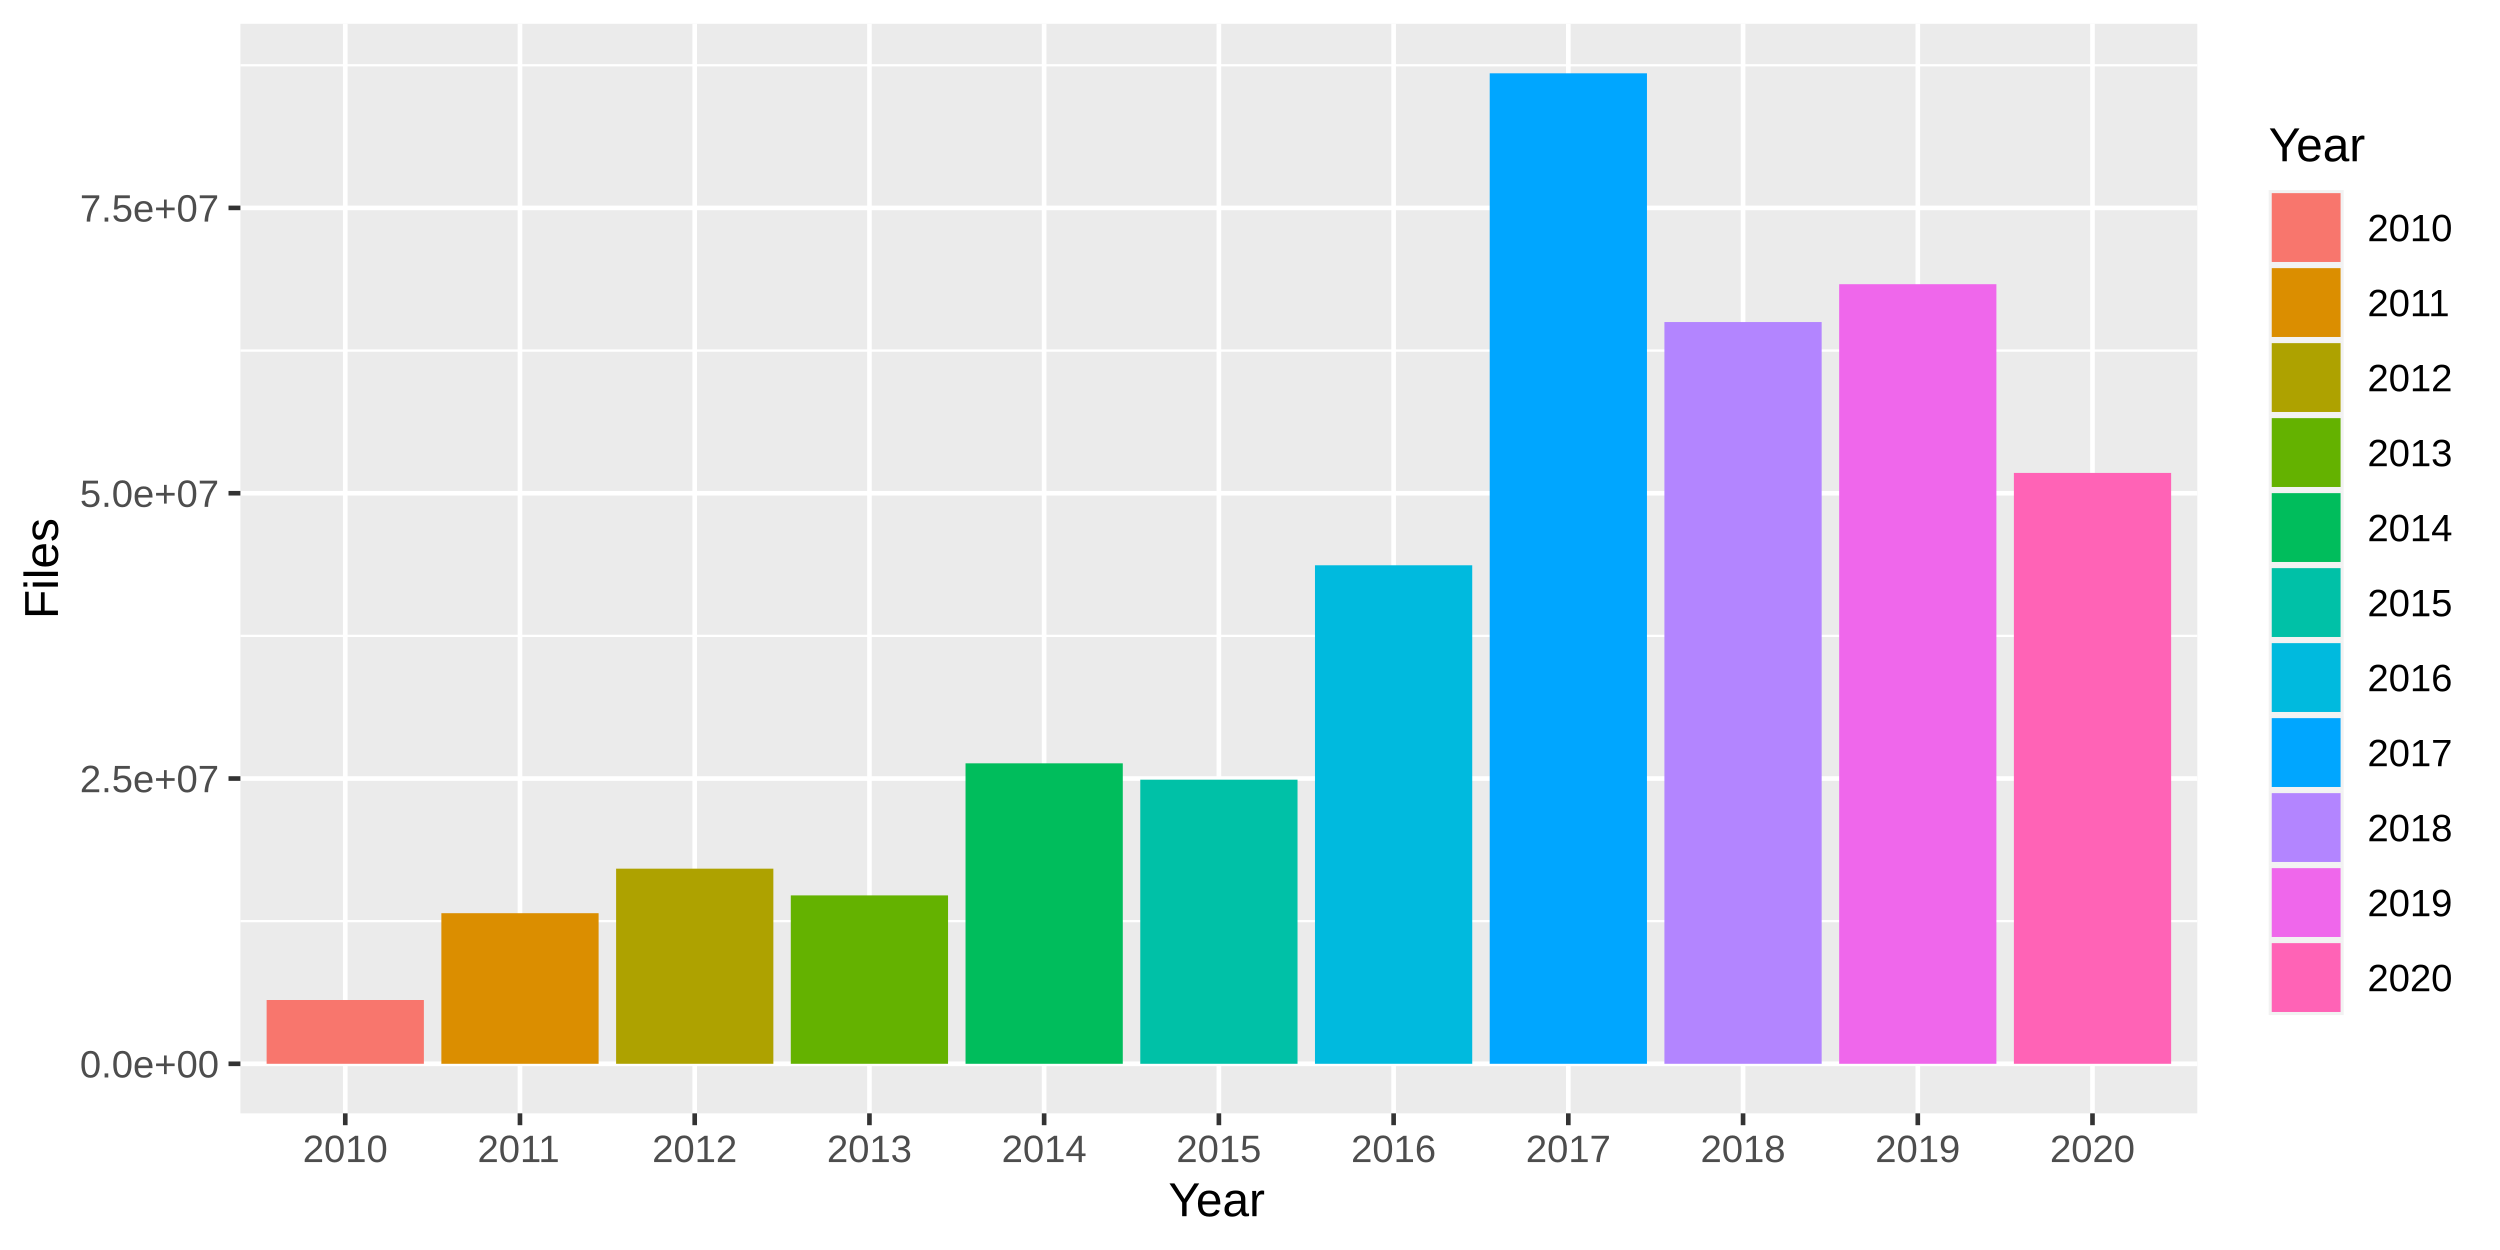
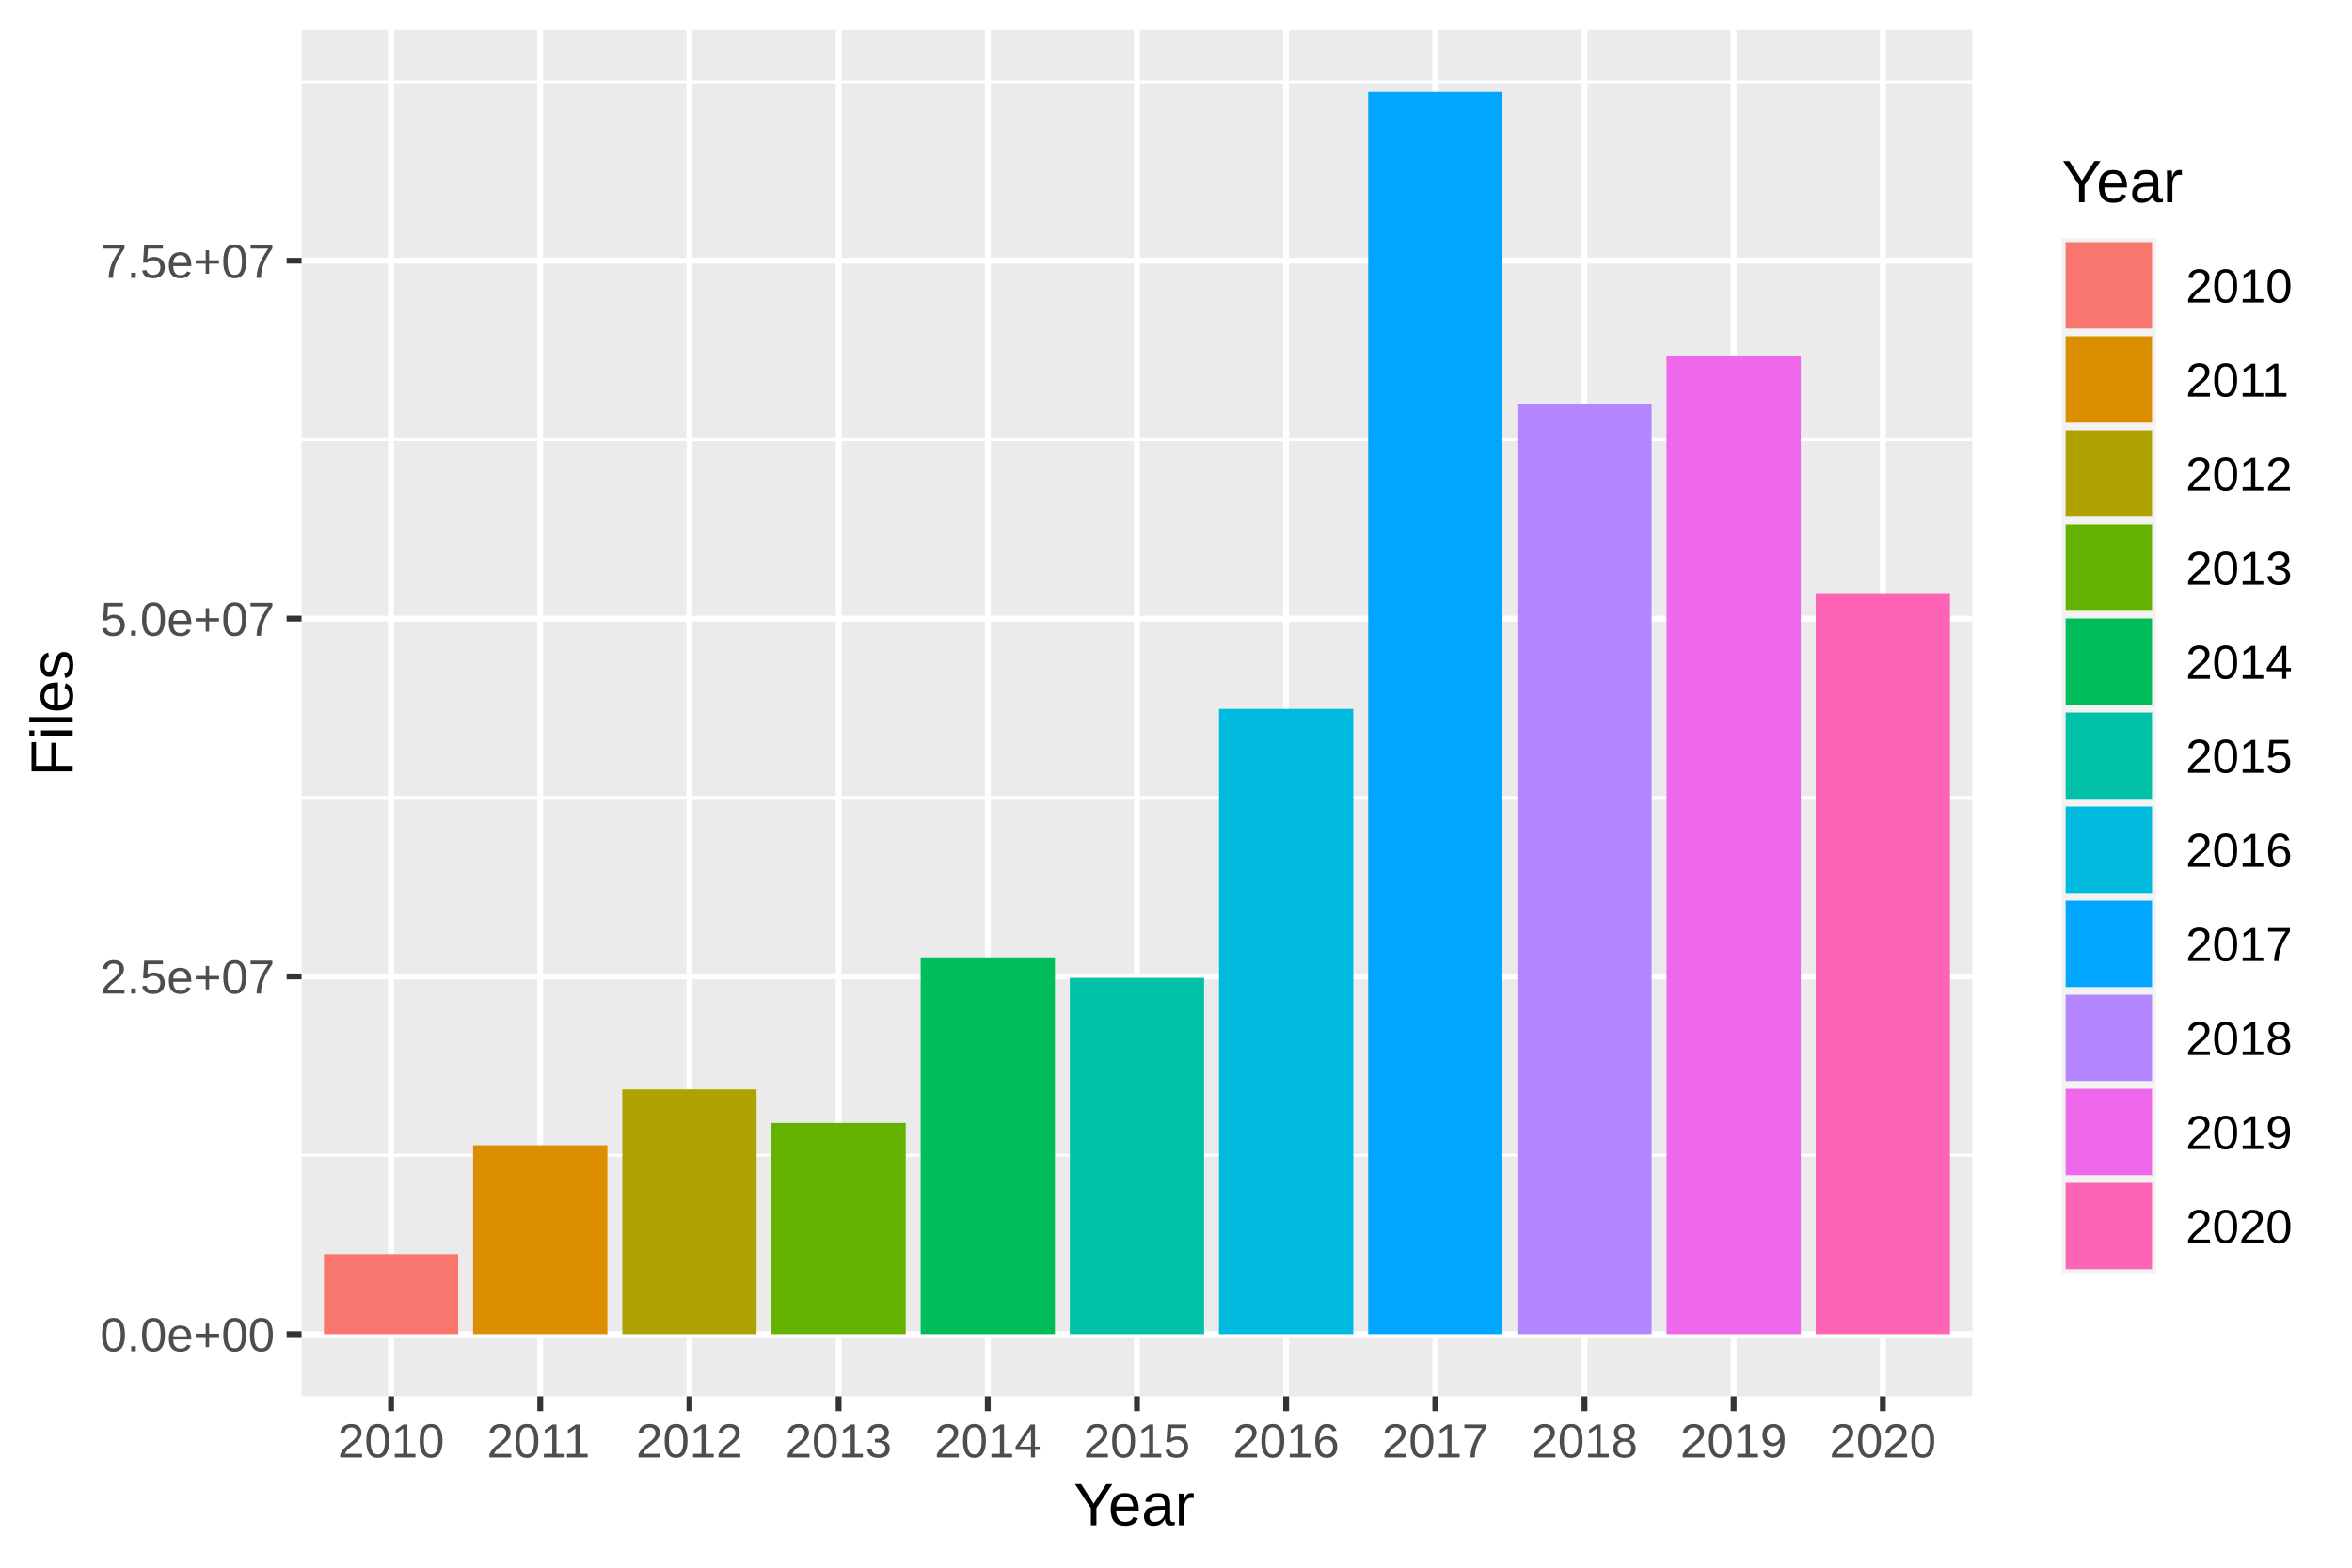
- <svg xmlns="http://www.w3.org/2000/svg" viewBox="0 0 576.00 288.00">
+ <svg xmlns="http://www.w3.org/2000/svg" viewBox="0 0 432.00 288.00">
  <defs>
    <style type="text/css">
    line, polyline, polygon, path, rect, circle {
      fill: none;
      stroke: #000000;
      stroke-linecap: round;
      stroke-linejoin: round;
      stroke-miterlimit: 10.00;
    }
  </style>
  </defs>
  <rect width="100%" height="100%" style="stroke: none; fill: #FFFFFF;" />
-   <rect x="0.00" y="0.00" width="576.00" height="288.00" style="stroke-width: 1.07; stroke: #FFFFFF; fill: #FFFFFF;" />
+   <rect x="0.00" y="0.00" width="432.00" height="288.00" style="stroke-width: 1.07; stroke: #FFFFFF; fill: #FFFFFF;" />
  <defs>
-     <clipPath id="cpNTUuMzl8NTA2LjI3fDI1Ni41MXw1LjQ4">
-       <rect x="55.39" y="5.48" width="450.87" height="251.03" />
+     <clipPath id="cpNTUuMzl8MzYyLjI3fDI1Ni41MXw1LjQ4">
+       <rect x="55.39" y="5.48" width="306.87" height="251.03" />
    </clipPath>
  </defs>
-   <rect x="55.39" y="5.48" width="450.87" height="251.03" style="stroke-width: 1.07; stroke: none; fill: #EBEBEB;" clip-path="url(#cpNTUuMzl8NTA2LjI3fDI1Ni41MXw1LjQ4)" />
-   <polyline points="55.39,212.23 506.27,212.23 " style="stroke-width: 0.53; stroke: #FFFFFF; stroke-linecap: butt;" clip-path="url(#cpNTUuMzl8NTA2LjI3fDI1Ni41MXw1LjQ4)" />
-   <polyline points="55.39,146.50 506.27,146.50 " style="stroke-width: 0.53; stroke: #FFFFFF; stroke-linecap: butt;" clip-path="url(#cpNTUuMzl8NTA2LjI3fDI1Ni41MXw1LjQ4)" />
-   <polyline points="55.39,80.77 506.27,80.77 " style="stroke-width: 0.53; stroke: #FFFFFF; stroke-linecap: butt;" clip-path="url(#cpNTUuMzl8NTA2LjI3fDI1Ni41MXw1LjQ4)" />
-   <polyline points="55.39,15.04 506.27,15.04 " style="stroke-width: 0.53; stroke: #FFFFFF; stroke-linecap: butt;" clip-path="url(#cpNTUuMzl8NTA2LjI3fDI1Ni41MXw1LjQ4)" />
-   <polyline points="55.39,245.10 506.27,245.10 " style="stroke-width: 1.07; stroke: #FFFFFF; stroke-linecap: butt;" clip-path="url(#cpNTUuMzl8NTA2LjI3fDI1Ni41MXw1LjQ4)" />
-   <polyline points="55.39,179.37 506.27,179.37 " style="stroke-width: 1.07; stroke: #FFFFFF; stroke-linecap: butt;" clip-path="url(#cpNTUuMzl8NTA2LjI3fDI1Ni41MXw1LjQ4)" />
-   <polyline points="55.39,113.64 506.27,113.64 " style="stroke-width: 1.07; stroke: #FFFFFF; stroke-linecap: butt;" clip-path="url(#cpNTUuMzl8NTA2LjI3fDI1Ni41MXw1LjQ4)" />
-   <polyline points="55.39,47.90 506.27,47.90 " style="stroke-width: 1.07; stroke: #FFFFFF; stroke-linecap: butt;" clip-path="url(#cpNTUuMzl8NTA2LjI3fDI1Ni41MXw1LjQ4)" />
-   <polyline points="79.55,256.51 79.55,5.48 " style="stroke-width: 1.07; stroke: #FFFFFF; stroke-linecap: butt;" clip-path="url(#cpNTUuMzl8NTA2LjI3fDI1Ni41MXw1LjQ4)" />
-   <polyline points="119.80,256.51 119.80,5.48 " style="stroke-width: 1.07; stroke: #FFFFFF; stroke-linecap: butt;" clip-path="url(#cpNTUuMzl8NTA2LjI3fDI1Ni41MXw1LjQ4)" />
-   <polyline points="160.06,256.51 160.06,5.48 " style="stroke-width: 1.07; stroke: #FFFFFF; stroke-linecap: butt;" clip-path="url(#cpNTUuMzl8NTA2LjI3fDI1Ni41MXw1LjQ4)" />
-   <polyline points="200.32,256.51 200.32,5.48 " style="stroke-width: 1.07; stroke: #FFFFFF; stroke-linecap: butt;" clip-path="url(#cpNTUuMzl8NTA2LjI3fDI1Ni41MXw1LjQ4)" />
-   <polyline points="240.57,256.51 240.57,5.48 " style="stroke-width: 1.07; stroke: #FFFFFF; stroke-linecap: butt;" clip-path="url(#cpNTUuMzl8NTA2LjI3fDI1Ni41MXw1LjQ4)" />
-   <polyline points="280.83,256.51 280.83,5.48 " style="stroke-width: 1.07; stroke: #FFFFFF; stroke-linecap: butt;" clip-path="url(#cpNTUuMzl8NTA2LjI3fDI1Ni41MXw1LjQ4)" />
-   <polyline points="321.09,256.51 321.09,5.48 " style="stroke-width: 1.07; stroke: #FFFFFF; stroke-linecap: butt;" clip-path="url(#cpNTUuMzl8NTA2LjI3fDI1Ni41MXw1LjQ4)" />
-   <polyline points="361.34,256.51 361.34,5.48 " style="stroke-width: 1.07; stroke: #FFFFFF; stroke-linecap: butt;" clip-path="url(#cpNTUuMzl8NTA2LjI3fDI1Ni41MXw1LjQ4)" />
-   <polyline points="401.60,256.51 401.60,5.48 " style="stroke-width: 1.07; stroke: #FFFFFF; stroke-linecap: butt;" clip-path="url(#cpNTUuMzl8NTA2LjI3fDI1Ni41MXw1LjQ4)" />
-   <polyline points="441.86,256.51 441.86,5.48 " style="stroke-width: 1.07; stroke: #FFFFFF; stroke-linecap: butt;" clip-path="url(#cpNTUuMzl8NTA2LjI3fDI1Ni41MXw1LjQ4)" />
-   <polyline points="482.11,256.51 482.11,5.48 " style="stroke-width: 1.07; stroke: #FFFFFF; stroke-linecap: butt;" clip-path="url(#cpNTUuMzl8NTA2LjI3fDI1Ni41MXw1LjQ4)" />
-   <rect x="61.43" y="230.40" width="36.23" height="14.70" style="stroke-width: 1.07; stroke: none; stroke-linecap: square; stroke-linejoin: miter; fill: #F8766D;" clip-path="url(#cpNTUuMzl8NTA2LjI3fDI1Ni41MXw1LjQ4)" />
-   <rect x="101.69" y="210.40" width="36.23" height="34.70" style="stroke-width: 1.07; stroke: none; stroke-linecap: square; stroke-linejoin: miter; fill: #DB8E00;" clip-path="url(#cpNTUuMzl8NTA2LjI3fDI1Ni41MXw1LjQ4)" />
-   <rect x="141.95" y="200.14" width="36.23" height="44.96" style="stroke-width: 1.07; stroke: none; stroke-linecap: square; stroke-linejoin: miter; fill: #AEA200;" clip-path="url(#cpNTUuMzl8NTA2LjI3fDI1Ni41MXw1LjQ4)" />
-   <rect x="182.20" y="206.30" width="36.23" height="38.80" style="stroke-width: 1.07; stroke: none; stroke-linecap: square; stroke-linejoin: miter; fill: #64B200;" clip-path="url(#cpNTUuMzl8NTA2LjI3fDI1Ni41MXw1LjQ4)" />
-   <rect x="222.46" y="175.87" width="36.23" height="69.23" style="stroke-width: 1.07; stroke: none; stroke-linecap: square; stroke-linejoin: miter; fill: #00BD5C;" clip-path="url(#cpNTUuMzl8NTA2LjI3fDI1Ni41MXw1LjQ4)" />
-   <rect x="262.72" y="179.64" width="36.23" height="65.46" style="stroke-width: 1.07; stroke: none; stroke-linecap: square; stroke-linejoin: miter; fill: #00C1A7;" clip-path="url(#cpNTUuMzl8NTA2LjI3fDI1Ni41MXw1LjQ4)" />
-   <rect x="302.97" y="130.24" width="36.23" height="114.86" style="stroke-width: 1.07; stroke: none; stroke-linecap: square; stroke-linejoin: miter; fill: #00BADE;" clip-path="url(#cpNTUuMzl8NTA2LjI3fDI1Ni41MXw1LjQ4)" />
-   <rect x="343.23" y="16.89" width="36.23" height="228.21" style="stroke-width: 1.07; stroke: none; stroke-linecap: square; stroke-linejoin: miter; fill: #00A6FF;" clip-path="url(#cpNTUuMzl8NTA2LjI3fDI1Ni41MXw1LjQ4)" />
-   <rect x="383.48" y="74.20" width="36.23" height="170.90" style="stroke-width: 1.07; stroke: none; stroke-linecap: square; stroke-linejoin: miter; fill: #B385FF;" clip-path="url(#cpNTUuMzl8NTA2LjI3fDI1Ni41MXw1LjQ4)" />
-   <rect x="423.74" y="65.48" width="36.23" height="179.62" style="stroke-width: 1.07; stroke: none; stroke-linecap: square; stroke-linejoin: miter; fill: #EF67EB;" clip-path="url(#cpNTUuMzl8NTA2LjI3fDI1Ni41MXw1LjQ4)" />
-   <rect x="464.00" y="108.96" width="36.23" height="136.14" style="stroke-width: 1.07; stroke: none; stroke-linecap: square; stroke-linejoin: miter; fill: #FF63B6;" clip-path="url(#cpNTUuMzl8NTA2LjI3fDI1Ni41MXw1LjQ4)" />
+   <rect x="55.39" y="5.48" width="306.87" height="251.03" style="stroke-width: 1.07; stroke: none; fill: #EBEBEB;" clip-path="url(#cpNTUuMzl8MzYyLjI3fDI1Ni41MXw1LjQ4)" />
+   <polyline points="55.39,212.23 362.27,212.23 " style="stroke-width: 0.53; stroke: #FFFFFF; stroke-linecap: butt;" clip-path="url(#cpNTUuMzl8MzYyLjI3fDI1Ni41MXw1LjQ4)" />
+   <polyline points="55.39,146.50 362.27,146.50 " style="stroke-width: 0.53; stroke: #FFFFFF; stroke-linecap: butt;" clip-path="url(#cpNTUuMzl8MzYyLjI3fDI1Ni41MXw1LjQ4)" />
+   <polyline points="55.39,80.77 362.27,80.77 " style="stroke-width: 0.53; stroke: #FFFFFF; stroke-linecap: butt;" clip-path="url(#cpNTUuMzl8MzYyLjI3fDI1Ni41MXw1LjQ4)" />
+   <polyline points="55.39,15.04 362.27,15.04 " style="stroke-width: 0.53; stroke: #FFFFFF; stroke-linecap: butt;" clip-path="url(#cpNTUuMzl8MzYyLjI3fDI1Ni41MXw1LjQ4)" />
+   <polyline points="55.39,245.10 362.27,245.10 " style="stroke-width: 1.07; stroke: #FFFFFF; stroke-linecap: butt;" clip-path="url(#cpNTUuMzl8MzYyLjI3fDI1Ni41MXw1LjQ4)" />
+   <polyline points="55.39,179.37 362.27,179.37 " style="stroke-width: 1.07; stroke: #FFFFFF; stroke-linecap: butt;" clip-path="url(#cpNTUuMzl8MzYyLjI3fDI1Ni41MXw1LjQ4)" />
+   <polyline points="55.39,113.64 362.27,113.64 " style="stroke-width: 1.07; stroke: #FFFFFF; stroke-linecap: butt;" clip-path="url(#cpNTUuMzl8MzYyLjI3fDI1Ni41MXw1LjQ4)" />
+   <polyline points="55.39,47.90 362.27,47.90 " style="stroke-width: 1.07; stroke: #FFFFFF; stroke-linecap: butt;" clip-path="url(#cpNTUuMzl8MzYyLjI3fDI1Ni41MXw1LjQ4)" />
+   <polyline points="71.83,256.51 71.83,5.48 " style="stroke-width: 1.07; stroke: #FFFFFF; stroke-linecap: butt;" clip-path="url(#cpNTUuMzl8MzYyLjI3fDI1Ni41MXw1LjQ4)" />
+   <polyline points="99.23,256.51 99.23,5.48 " style="stroke-width: 1.07; stroke: #FFFFFF; stroke-linecap: butt;" clip-path="url(#cpNTUuMzl8MzYyLjI3fDI1Ni41MXw1LjQ4)" />
+   <polyline points="126.63,256.51 126.63,5.48 " style="stroke-width: 1.07; stroke: #FFFFFF; stroke-linecap: butt;" clip-path="url(#cpNTUuMzl8MzYyLjI3fDI1Ni41MXw1LjQ4)" />
+   <polyline points="154.03,256.51 154.03,5.48 " style="stroke-width: 1.07; stroke: #FFFFFF; stroke-linecap: butt;" clip-path="url(#cpNTUuMzl8MzYyLjI3fDI1Ni41MXw1LjQ4)" />
+   <polyline points="181.43,256.51 181.43,5.48 " style="stroke-width: 1.07; stroke: #FFFFFF; stroke-linecap: butt;" clip-path="url(#cpNTUuMzl8MzYyLjI3fDI1Ni41MXw1LjQ4)" />
+   <polyline points="208.83,256.51 208.83,5.48 " style="stroke-width: 1.07; stroke: #FFFFFF; stroke-linecap: butt;" clip-path="url(#cpNTUuMzl8MzYyLjI3fDI1Ni41MXw1LjQ4)" />
+   <polyline points="236.23,256.51 236.23,5.48 " style="stroke-width: 1.07; stroke: #FFFFFF; stroke-linecap: butt;" clip-path="url(#cpNTUuMzl8MzYyLjI3fDI1Ni41MXw1LjQ4)" />
+   <polyline points="263.63,256.51 263.63,5.48 " style="stroke-width: 1.07; stroke: #FFFFFF; stroke-linecap: butt;" clip-path="url(#cpNTUuMzl8MzYyLjI3fDI1Ni41MXw1LjQ4)" />
+   <polyline points="291.03,256.51 291.03,5.48 " style="stroke-width: 1.07; stroke: #FFFFFF; stroke-linecap: butt;" clip-path="url(#cpNTUuMzl8MzYyLjI3fDI1Ni41MXw1LjQ4)" />
+   <polyline points="318.43,256.51 318.43,5.48 " style="stroke-width: 1.07; stroke: #FFFFFF; stroke-linecap: butt;" clip-path="url(#cpNTUuMzl8MzYyLjI3fDI1Ni41MXw1LjQ4)" />
+   <polyline points="345.83,256.51 345.83,5.48 " style="stroke-width: 1.07; stroke: #FFFFFF; stroke-linecap: butt;" clip-path="url(#cpNTUuMzl8MzYyLjI3fDI1Ni41MXw1LjQ4)" />
+   <rect x="59.50" y="230.40" width="24.66" height="14.70" style="stroke-width: 1.07; stroke: none; stroke-linecap: square; stroke-linejoin: miter; fill: #F8766D;" clip-path="url(#cpNTUuMzl8MzYyLjI3fDI1Ni41MXw1LjQ4)" />
+   <rect x="86.90" y="210.40" width="24.66" height="34.70" style="stroke-width: 1.07; stroke: none; stroke-linecap: square; stroke-linejoin: miter; fill: #DB8E00;" clip-path="url(#cpNTUuMzl8MzYyLjI3fDI1Ni41MXw1LjQ4)" />
+   <rect x="114.30" y="200.14" width="24.66" height="44.96" style="stroke-width: 1.07; stroke: none; stroke-linecap: square; stroke-linejoin: miter; fill: #AEA200;" clip-path="url(#cpNTUuMzl8MzYyLjI3fDI1Ni41MXw1LjQ4)" />
+   <rect x="141.70" y="206.30" width="24.66" height="38.80" style="stroke-width: 1.07; stroke: none; stroke-linecap: square; stroke-linejoin: miter; fill: #64B200;" clip-path="url(#cpNTUuMzl8MzYyLjI3fDI1Ni41MXw1LjQ4)" />
+   <rect x="169.10" y="175.87" width="24.66" height="69.23" style="stroke-width: 1.07; stroke: none; stroke-linecap: square; stroke-linejoin: miter; fill: #00BD5C;" clip-path="url(#cpNTUuMzl8MzYyLjI3fDI1Ni41MXw1LjQ4)" />
+   <rect x="196.50" y="179.64" width="24.66" height="65.46" style="stroke-width: 1.07; stroke: none; stroke-linecap: square; stroke-linejoin: miter; fill: #00C1A7;" clip-path="url(#cpNTUuMzl8MzYyLjI3fDI1Ni41MXw1LjQ4)" />
+   <rect x="223.90" y="130.24" width="24.66" height="114.86" style="stroke-width: 1.07; stroke: none; stroke-linecap: square; stroke-linejoin: miter; fill: #00BADE;" clip-path="url(#cpNTUuMzl8MzYyLjI3fDI1Ni41MXw1LjQ4)" />
+   <rect x="251.30" y="16.89" width="24.66" height="228.21" style="stroke-width: 1.07; stroke: none; stroke-linecap: square; stroke-linejoin: miter; fill: #00A6FF;" clip-path="url(#cpNTUuMzl8MzYyLjI3fDI1Ni41MXw1LjQ4)" />
+   <rect x="278.70" y="74.20" width="24.66" height="170.90" style="stroke-width: 1.07; stroke: none; stroke-linecap: square; stroke-linejoin: miter; fill: #B385FF;" clip-path="url(#cpNTUuMzl8MzYyLjI3fDI1Ni41MXw1LjQ4)" />
+   <rect x="306.10" y="65.48" width="24.66" height="179.62" style="stroke-width: 1.07; stroke: none; stroke-linecap: square; stroke-linejoin: miter; fill: #EF67EB;" clip-path="url(#cpNTUuMzl8MzYyLjI3fDI1Ni41MXw1LjQ4)" />
+   <rect x="333.50" y="108.96" width="24.66" height="136.14" style="stroke-width: 1.07; stroke: none; stroke-linecap: square; stroke-linejoin: miter; fill: #FF63B6;" clip-path="url(#cpNTUuMzl8MzYyLjI3fDI1Ni41MXw1LjQ4)" />
  <defs>
-     <clipPath id="cpMC4wMHw1NzYuMDB8Mjg4LjAwfDAuMDA=">
-       <rect x="0.00" y="0.00" width="576.00" height="288.00" />
+     <clipPath id="cpMC4wMHw0MzIuMDB8Mjg4LjAwfDAuMDA=">
+       <rect x="0.00" y="0.00" width="432.00" height="288.00" />
    </clipPath>
  </defs>
-   <g clip-path="url(#cpMC4wMHw1NzYuMDB8Mjg4LjAwfDAuMDA=)">
+   <g clip-path="url(#cpMC4wMHw0MzIuMDB8Mjg4LjAwfDAuMDA=)">
    <text x="18.41" y="248.25" style="font-size: 8.80px; fill: #4D4D4D; font-family: Arial;" textLength="32.05px" lengthAdjust="spacingAndGlyphs">0.0e+00</text>
  </g>
-   <g clip-path="url(#cpMC4wMHw1NzYuMDB8Mjg4LjAwfDAuMDA=)">
+   <g clip-path="url(#cpMC4wMHw0MzIuMDB8Mjg4LjAwfDAuMDA=)">
    <text x="18.41" y="182.52" style="font-size: 8.80px; fill: #4D4D4D; font-family: Arial;" textLength="32.05px" lengthAdjust="spacingAndGlyphs">2.5e+07</text>
  </g>
-   <g clip-path="url(#cpMC4wMHw1NzYuMDB8Mjg4LjAwfDAuMDA=)">
+   <g clip-path="url(#cpMC4wMHw0MzIuMDB8Mjg4LjAwfDAuMDA=)">
    <text x="18.41" y="116.79" style="font-size: 8.80px; fill: #4D4D4D; font-family: Arial;" textLength="32.05px" lengthAdjust="spacingAndGlyphs">5.0e+07</text>
  </g>
-   <g clip-path="url(#cpMC4wMHw1NzYuMDB8Mjg4LjAwfDAuMDA=)">
+   <g clip-path="url(#cpMC4wMHw0MzIuMDB8Mjg4LjAwfDAuMDA=)">
    <text x="18.41" y="51.05" style="font-size: 8.80px; fill: #4D4D4D; font-family: Arial;" textLength="32.05px" lengthAdjust="spacingAndGlyphs">7.5e+07</text>
  </g>
-   <polyline points="52.65,245.10 55.39,245.10 " style="stroke-width: 1.07; stroke: #333333; stroke-linecap: butt;" clip-path="url(#cpMC4wMHw1NzYuMDB8Mjg4LjAwfDAuMDA=)" />
-   <polyline points="52.65,179.37 55.39,179.37 " style="stroke-width: 1.07; stroke: #333333; stroke-linecap: butt;" clip-path="url(#cpMC4wMHw1NzYuMDB8Mjg4LjAwfDAuMDA=)" />
-   <polyline points="52.65,113.64 55.39,113.64 " style="stroke-width: 1.07; stroke: #333333; stroke-linecap: butt;" clip-path="url(#cpMC4wMHw1NzYuMDB8Mjg4LjAwfDAuMDA=)" />
-   <polyline points="52.65,47.90 55.39,47.90 " style="stroke-width: 1.07; stroke: #333333; stroke-linecap: butt;" clip-path="url(#cpMC4wMHw1NzYuMDB8Mjg4LjAwfDAuMDA=)" />
-   <polyline points="79.55,259.25 79.55,256.51 " style="stroke-width: 1.07; stroke: #333333; stroke-linecap: butt;" clip-path="url(#cpMC4wMHw1NzYuMDB8Mjg4LjAwfDAuMDA=)" />
-   <polyline points="119.80,259.25 119.80,256.51 " style="stroke-width: 1.07; stroke: #333333; stroke-linecap: butt;" clip-path="url(#cpMC4wMHw1NzYuMDB8Mjg4LjAwfDAuMDA=)" />
-   <polyline points="160.06,259.25 160.06,256.51 " style="stroke-width: 1.07; stroke: #333333; stroke-linecap: butt;" clip-path="url(#cpMC4wMHw1NzYuMDB8Mjg4LjAwfDAuMDA=)" />
-   <polyline points="200.32,259.25 200.32,256.51 " style="stroke-width: 1.07; stroke: #333333; stroke-linecap: butt;" clip-path="url(#cpMC4wMHw1NzYuMDB8Mjg4LjAwfDAuMDA=)" />
-   <polyline points="240.57,259.25 240.57,256.51 " style="stroke-width: 1.07; stroke: #333333; stroke-linecap: butt;" clip-path="url(#cpMC4wMHw1NzYuMDB8Mjg4LjAwfDAuMDA=)" />
-   <polyline points="280.83,259.25 280.83,256.51 " style="stroke-width: 1.07; stroke: #333333; stroke-linecap: butt;" clip-path="url(#cpMC4wMHw1NzYuMDB8Mjg4LjAwfDAuMDA=)" />
-   <polyline points="321.09,259.25 321.09,256.51 " style="stroke-width: 1.07; stroke: #333333; stroke-linecap: butt;" clip-path="url(#cpMC4wMHw1NzYuMDB8Mjg4LjAwfDAuMDA=)" />
-   <polyline points="361.34,259.25 361.34,256.51 " style="stroke-width: 1.07; stroke: #333333; stroke-linecap: butt;" clip-path="url(#cpMC4wMHw1NzYuMDB8Mjg4LjAwfDAuMDA=)" />
-   <polyline points="401.60,259.25 401.60,256.51 " style="stroke-width: 1.07; stroke: #333333; stroke-linecap: butt;" clip-path="url(#cpMC4wMHw1NzYuMDB8Mjg4LjAwfDAuMDA=)" />
-   <polyline points="441.86,259.25 441.86,256.51 " style="stroke-width: 1.07; stroke: #333333; stroke-linecap: butt;" clip-path="url(#cpMC4wMHw1NzYuMDB8Mjg4LjAwfDAuMDA=)" />
-   <polyline points="482.11,259.25 482.11,256.51 " style="stroke-width: 1.07; stroke: #333333; stroke-linecap: butt;" clip-path="url(#cpMC4wMHw1NzYuMDB8Mjg4LjAwfDAuMDA=)" />
-   <g clip-path="url(#cpMC4wMHw1NzYuMDB8Mjg4LjAwfDAuMDA=)">
-     <text x="69.76" y="267.74" style="font-size: 8.80px; fill: #4D4D4D; font-family: Arial;" textLength="19.58px" lengthAdjust="spacingAndGlyphs">2010</text>
+   <polyline points="52.65,245.10 55.39,245.10 " style="stroke-width: 1.07; stroke: #333333; stroke-linecap: butt;" clip-path="url(#cpMC4wMHw0MzIuMDB8Mjg4LjAwfDAuMDA=)" />
+   <polyline points="52.65,179.37 55.39,179.37 " style="stroke-width: 1.07; stroke: #333333; stroke-linecap: butt;" clip-path="url(#cpMC4wMHw0MzIuMDB8Mjg4LjAwfDAuMDA=)" />
+   <polyline points="52.65,113.64 55.39,113.64 " style="stroke-width: 1.07; stroke: #333333; stroke-linecap: butt;" clip-path="url(#cpMC4wMHw0MzIuMDB8Mjg4LjAwfDAuMDA=)" />
+   <polyline points="52.65,47.90 55.39,47.90 " style="stroke-width: 1.07; stroke: #333333; stroke-linecap: butt;" clip-path="url(#cpMC4wMHw0MzIuMDB8Mjg4LjAwfDAuMDA=)" />
+   <polyline points="71.83,259.25 71.83,256.51 " style="stroke-width: 1.07; stroke: #333333; stroke-linecap: butt;" clip-path="url(#cpMC4wMHw0MzIuMDB8Mjg4LjAwfDAuMDA=)" />
+   <polyline points="99.23,259.25 99.23,256.51 " style="stroke-width: 1.07; stroke: #333333; stroke-linecap: butt;" clip-path="url(#cpMC4wMHw0MzIuMDB8Mjg4LjAwfDAuMDA=)" />
+   <polyline points="126.63,259.25 126.63,256.51 " style="stroke-width: 1.07; stroke: #333333; stroke-linecap: butt;" clip-path="url(#cpMC4wMHw0MzIuMDB8Mjg4LjAwfDAuMDA=)" />
+   <polyline points="154.03,259.25 154.03,256.51 " style="stroke-width: 1.07; stroke: #333333; stroke-linecap: butt;" clip-path="url(#cpMC4wMHw0MzIuMDB8Mjg4LjAwfDAuMDA=)" />
+   <polyline points="181.43,259.25 181.43,256.51 " style="stroke-width: 1.07; stroke: #333333; stroke-linecap: butt;" clip-path="url(#cpMC4wMHw0MzIuMDB8Mjg4LjAwfDAuMDA=)" />
+   <polyline points="208.83,259.25 208.83,256.51 " style="stroke-width: 1.07; stroke: #333333; stroke-linecap: butt;" clip-path="url(#cpMC4wMHw0MzIuMDB8Mjg4LjAwfDAuMDA=)" />
+   <polyline points="236.23,259.25 236.23,256.51 " style="stroke-width: 1.07; stroke: #333333; stroke-linecap: butt;" clip-path="url(#cpMC4wMHw0MzIuMDB8Mjg4LjAwfDAuMDA=)" />
+   <polyline points="263.63,259.25 263.63,256.51 " style="stroke-width: 1.07; stroke: #333333; stroke-linecap: butt;" clip-path="url(#cpMC4wMHw0MzIuMDB8Mjg4LjAwfDAuMDA=)" />
+   <polyline points="291.03,259.25 291.03,256.51 " style="stroke-width: 1.07; stroke: #333333; stroke-linecap: butt;" clip-path="url(#cpMC4wMHw0MzIuMDB8Mjg4LjAwfDAuMDA=)" />
+   <polyline points="318.43,259.25 318.43,256.51 " style="stroke-width: 1.07; stroke: #333333; stroke-linecap: butt;" clip-path="url(#cpMC4wMHw0MzIuMDB8Mjg4LjAwfDAuMDA=)" />
+   <polyline points="345.83,259.25 345.83,256.51 " style="stroke-width: 1.07; stroke: #333333; stroke-linecap: butt;" clip-path="url(#cpMC4wMHw0MzIuMDB8Mjg4LjAwfDAuMDA=)" />
+   <g clip-path="url(#cpMC4wMHw0MzIuMDB8Mjg4LjAwfDAuMDA=)">
+     <text x="62.05" y="267.74" style="font-size: 8.80px; fill: #4D4D4D; font-family: Arial;" textLength="19.58px" lengthAdjust="spacingAndGlyphs">2010</text>
  </g>
-   <g clip-path="url(#cpMC4wMHw1NzYuMDB8Mjg4LjAwfDAuMDA=)">
-     <text x="110.02" y="267.74" style="font-size: 8.80px; fill: #4D4D4D; font-family: Arial;" textLength="19.58px" lengthAdjust="spacingAndGlyphs">2011</text>
+   <g clip-path="url(#cpMC4wMHw0MzIuMDB8Mjg4LjAwfDAuMDA=)">
+     <text x="89.44" y="267.74" style="font-size: 8.80px; fill: #4D4D4D; font-family: Arial;" textLength="19.58px" lengthAdjust="spacingAndGlyphs">2011</text>
  </g>
-   <g clip-path="url(#cpMC4wMHw1NzYuMDB8Mjg4LjAwfDAuMDA=)">
-     <text x="150.27" y="267.74" style="font-size: 8.80px; fill: #4D4D4D; font-family: Arial;" textLength="19.58px" lengthAdjust="spacingAndGlyphs">2012</text>
+   <g clip-path="url(#cpMC4wMHw0MzIuMDB8Mjg4LjAwfDAuMDA=)">
+     <text x="116.84" y="267.74" style="font-size: 8.80px; fill: #4D4D4D; font-family: Arial;" textLength="19.58px" lengthAdjust="spacingAndGlyphs">2012</text>
  </g>
-   <g clip-path="url(#cpMC4wMHw1NzYuMDB8Mjg4LjAwfDAuMDA=)">
-     <text x="190.53" y="267.74" style="font-size: 8.80px; fill: #4D4D4D; font-family: Arial;" textLength="19.58px" lengthAdjust="spacingAndGlyphs">2013</text>
+   <g clip-path="url(#cpMC4wMHw0MzIuMDB8Mjg4LjAwfDAuMDA=)">
+     <text x="144.24" y="267.74" style="font-size: 8.80px; fill: #4D4D4D; font-family: Arial;" textLength="19.58px" lengthAdjust="spacingAndGlyphs">2013</text>
  </g>
-   <g clip-path="url(#cpMC4wMHw1NzYuMDB8Mjg4LjAwfDAuMDA=)">
-     <text x="230.79" y="267.74" style="font-size: 8.80px; fill: #4D4D4D; font-family: Arial;" textLength="19.58px" lengthAdjust="spacingAndGlyphs">2014</text>
+   <g clip-path="url(#cpMC4wMHw0MzIuMDB8Mjg4LjAwfDAuMDA=)">
+     <text x="171.64" y="267.74" style="font-size: 8.80px; fill: #4D4D4D; font-family: Arial;" textLength="19.58px" lengthAdjust="spacingAndGlyphs">2014</text>
  </g>
-   <g clip-path="url(#cpMC4wMHw1NzYuMDB8Mjg4LjAwfDAuMDA=)">
-     <text x="271.04" y="267.74" style="font-size: 8.80px; fill: #4D4D4D; font-family: Arial;" textLength="19.58px" lengthAdjust="spacingAndGlyphs">2015</text>
+   <g clip-path="url(#cpMC4wMHw0MzIuMDB8Mjg4LjAwfDAuMDA=)">
+     <text x="199.04" y="267.74" style="font-size: 8.80px; fill: #4D4D4D; font-family: Arial;" textLength="19.58px" lengthAdjust="spacingAndGlyphs">2015</text>
  </g>
-   <g clip-path="url(#cpMC4wMHw1NzYuMDB8Mjg4LjAwfDAuMDA=)">
-     <text x="311.30" y="267.74" style="font-size: 8.80px; fill: #4D4D4D; font-family: Arial;" textLength="19.58px" lengthAdjust="spacingAndGlyphs">2016</text>
+   <g clip-path="url(#cpMC4wMHw0MzIuMDB8Mjg4LjAwfDAuMDA=)">
+     <text x="226.44" y="267.74" style="font-size: 8.80px; fill: #4D4D4D; font-family: Arial;" textLength="19.58px" lengthAdjust="spacingAndGlyphs">2016</text>
  </g>
-   <g clip-path="url(#cpMC4wMHw1NzYuMDB8Mjg4LjAwfDAuMDA=)">
-     <text x="351.56" y="267.74" style="font-size: 8.80px; fill: #4D4D4D; font-family: Arial;" textLength="19.58px" lengthAdjust="spacingAndGlyphs">2017</text>
+   <g clip-path="url(#cpMC4wMHw0MzIuMDB8Mjg4LjAwfDAuMDA=)">
+     <text x="253.84" y="267.74" style="font-size: 8.80px; fill: #4D4D4D; font-family: Arial;" textLength="19.58px" lengthAdjust="spacingAndGlyphs">2017</text>
  </g>
-   <g clip-path="url(#cpMC4wMHw1NzYuMDB8Mjg4LjAwfDAuMDA=)">
-     <text x="391.81" y="267.74" style="font-size: 8.80px; fill: #4D4D4D; font-family: Arial;" textLength="19.58px" lengthAdjust="spacingAndGlyphs">2018</text>
+   <g clip-path="url(#cpMC4wMHw0MzIuMDB8Mjg4LjAwfDAuMDA=)">
+     <text x="281.24" y="267.74" style="font-size: 8.80px; fill: #4D4D4D; font-family: Arial;" textLength="19.58px" lengthAdjust="spacingAndGlyphs">2018</text>
  </g>
-   <g clip-path="url(#cpMC4wMHw1NzYuMDB8Mjg4LjAwfDAuMDA=)">
-     <text x="432.07" y="267.74" style="font-size: 8.80px; fill: #4D4D4D; font-family: Arial;" textLength="19.58px" lengthAdjust="spacingAndGlyphs">2019</text>
+   <g clip-path="url(#cpMC4wMHw0MzIuMDB8Mjg4LjAwfDAuMDA=)">
+     <text x="308.64" y="267.74" style="font-size: 8.80px; fill: #4D4D4D; font-family: Arial;" textLength="19.58px" lengthAdjust="spacingAndGlyphs">2019</text>
  </g>
-   <g clip-path="url(#cpMC4wMHw1NzYuMDB8Mjg4LjAwfDAuMDA=)">
-     <text x="472.32" y="267.74" style="font-size: 8.80px; fill: #4D4D4D; font-family: Arial;" textLength="19.58px" lengthAdjust="spacingAndGlyphs">2020</text>
+   <g clip-path="url(#cpMC4wMHw0MzIuMDB8Mjg4LjAwfDAuMDA=)">
+     <text x="336.04" y="267.74" style="font-size: 8.80px; fill: #4D4D4D; font-family: Arial;" textLength="19.58px" lengthAdjust="spacingAndGlyphs">2020</text>
  </g>
-   <g clip-path="url(#cpMC4wMHw1NzYuMDB8Mjg4LjAwfDAuMDA=)">
-     <text x="269.21" y="280.21" style="font-size: 11.00px; font-family: Arial;" textLength="23.24px" lengthAdjust="spacingAndGlyphs">Year</text>
+   <g clip-path="url(#cpMC4wMHw0MzIuMDB8Mjg4LjAwfDAuMDA=)">
+     <text x="197.21" y="280.21" style="font-size: 11.00px; font-family: Arial;" textLength="23.24px" lengthAdjust="spacingAndGlyphs">Year</text>
  </g>
-   <g clip-path="url(#cpMC4wMHw1NzYuMDB8Mjg4LjAwfDAuMDA=)">
+   <g clip-path="url(#cpMC4wMHw0MzIuMDB8Mjg4LjAwfDAuMDA=)">
    <text transform="translate(13.35,142.61) rotate(-90)" style="font-size: 11.00px; font-family: Arial;" textLength="23.22px" lengthAdjust="spacingAndGlyphs">Files</text>
  </g>
-   <rect x="517.23" y="22.64" width="53.29" height="216.71" style="stroke-width: 1.07; stroke: none; fill: #FFFFFF;" clip-path="url(#cpMC4wMHw1NzYuMDB8Mjg4LjAwfDAuMDA=)" />
-   <g clip-path="url(#cpMC4wMHw1NzYuMDB8Mjg4LjAwfDAuMDA=)">
-     <text x="522.71" y="37.15" style="font-size: 11.00px; font-family: Arial;" textLength="23.24px" lengthAdjust="spacingAndGlyphs">Year</text>
+   <rect x="373.23" y="22.64" width="53.29" height="216.71" style="stroke-width: 1.07; stroke: none; fill: #FFFFFF;" clip-path="url(#cpMC4wMHw0MzIuMDB8Mjg4LjAwfDAuMDA=)" />
+   <g clip-path="url(#cpMC4wMHw0MzIuMDB8Mjg4LjAwfDAuMDA=)">
+     <text x="378.71" y="37.15" style="font-size: 11.00px; font-family: Arial;" textLength="23.24px" lengthAdjust="spacingAndGlyphs">Year</text>
  </g>
-   <rect x="522.71" y="43.79" width="17.28" height="17.28" style="stroke-width: 1.07; stroke: none; fill: #F2F2F2;" clip-path="url(#cpMC4wMHw1NzYuMDB8Mjg4LjAwfDAuMDA=)" />
-   <rect x="523.41" y="44.50" width="15.86" height="15.86" style="stroke-width: 1.07; stroke: none; stroke-linecap: square; stroke-linejoin: miter; fill: #F8766D;" clip-path="url(#cpMC4wMHw1NzYuMDB8Mjg4LjAwfDAuMDA=)" />
-   <rect x="522.71" y="61.07" width="17.28" height="17.28" style="stroke-width: 1.07; stroke: none; fill: #F2F2F2;" clip-path="url(#cpMC4wMHw1NzYuMDB8Mjg4LjAwfDAuMDA=)" />
-   <rect x="523.41" y="61.78" width="15.86" height="15.86" style="stroke-width: 1.07; stroke: none; stroke-linecap: square; stroke-linejoin: miter; fill: #DB8E00;" clip-path="url(#cpMC4wMHw1NzYuMDB8Mjg4LjAwfDAuMDA=)" />
-   <rect x="522.71" y="78.35" width="17.28" height="17.28" style="stroke-width: 1.07; stroke: none; fill: #F2F2F2;" clip-path="url(#cpMC4wMHw1NzYuMDB8Mjg4LjAwfDAuMDA=)" />
-   <rect x="523.41" y="79.06" width="15.86" height="15.86" style="stroke-width: 1.07; stroke: none; stroke-linecap: square; stroke-linejoin: miter; fill: #AEA200;" clip-path="url(#cpMC4wMHw1NzYuMDB8Mjg4LjAwfDAuMDA=)" />
-   <rect x="522.71" y="95.63" width="17.28" height="17.28" style="stroke-width: 1.07; stroke: none; fill: #F2F2F2;" clip-path="url(#cpMC4wMHw1NzYuMDB8Mjg4LjAwfDAuMDA=)" />
-   <rect x="523.41" y="96.34" width="15.86" height="15.86" style="stroke-width: 1.07; stroke: none; stroke-linecap: square; stroke-linejoin: miter; fill: #64B200;" clip-path="url(#cpMC4wMHw1NzYuMDB8Mjg4LjAwfDAuMDA=)" />
-   <rect x="522.71" y="112.91" width="17.28" height="17.28" style="stroke-width: 1.07; stroke: none; fill: #F2F2F2;" clip-path="url(#cpMC4wMHw1NzYuMDB8Mjg4LjAwfDAuMDA=)" />
-   <rect x="523.41" y="113.62" width="15.86" height="15.86" style="stroke-width: 1.07; stroke: none; stroke-linecap: square; stroke-linejoin: miter; fill: #00BD5C;" clip-path="url(#cpMC4wMHw1NzYuMDB8Mjg4LjAwfDAuMDA=)" />
-   <rect x="522.71" y="130.19" width="17.28" height="17.28" style="stroke-width: 1.07; stroke: none; fill: #F2F2F2;" clip-path="url(#cpMC4wMHw1NzYuMDB8Mjg4LjAwfDAuMDA=)" />
-   <rect x="523.41" y="130.90" width="15.86" height="15.86" style="stroke-width: 1.07; stroke: none; stroke-linecap: square; stroke-linejoin: miter; fill: #00C1A7;" clip-path="url(#cpMC4wMHw1NzYuMDB8Mjg4LjAwfDAuMDA=)" />
-   <rect x="522.71" y="147.47" width="17.28" height="17.28" style="stroke-width: 1.07; stroke: none; fill: #F2F2F2;" clip-path="url(#cpMC4wMHw1NzYuMDB8Mjg4LjAwfDAuMDA=)" />
-   <rect x="523.41" y="148.18" width="15.86" height="15.86" style="stroke-width: 1.07; stroke: none; stroke-linecap: square; stroke-linejoin: miter; fill: #00BADE;" clip-path="url(#cpMC4wMHw1NzYuMDB8Mjg4LjAwfDAuMDA=)" />
-   <rect x="522.71" y="164.75" width="17.28" height="17.28" style="stroke-width: 1.07; stroke: none; fill: #F2F2F2;" clip-path="url(#cpMC4wMHw1NzYuMDB8Mjg4LjAwfDAuMDA=)" />
-   <rect x="523.41" y="165.46" width="15.86" height="15.86" style="stroke-width: 1.07; stroke: none; stroke-linecap: square; stroke-linejoin: miter; fill: #00A6FF;" clip-path="url(#cpMC4wMHw1NzYuMDB8Mjg4LjAwfDAuMDA=)" />
-   <rect x="522.71" y="182.03" width="17.28" height="17.28" style="stroke-width: 1.07; stroke: none; fill: #F2F2F2;" clip-path="url(#cpMC4wMHw1NzYuMDB8Mjg4LjAwfDAuMDA=)" />
-   <rect x="523.41" y="182.74" width="15.86" height="15.86" style="stroke-width: 1.07; stroke: none; stroke-linecap: square; stroke-linejoin: miter; fill: #B385FF;" clip-path="url(#cpMC4wMHw1NzYuMDB8Mjg4LjAwfDAuMDA=)" />
-   <rect x="522.71" y="199.31" width="17.28" height="17.28" style="stroke-width: 1.07; stroke: none; fill: #F2F2F2;" clip-path="url(#cpMC4wMHw1NzYuMDB8Mjg4LjAwfDAuMDA=)" />
-   <rect x="523.41" y="200.02" width="15.86" height="15.86" style="stroke-width: 1.07; stroke: none; stroke-linecap: square; stroke-linejoin: miter; fill: #EF67EB;" clip-path="url(#cpMC4wMHw1NzYuMDB8Mjg4LjAwfDAuMDA=)" />
-   <rect x="522.71" y="216.59" width="17.28" height="17.28" style="stroke-width: 1.07; stroke: none; fill: #F2F2F2;" clip-path="url(#cpMC4wMHw1NzYuMDB8Mjg4LjAwfDAuMDA=)" />
-   <rect x="523.41" y="217.30" width="15.86" height="15.86" style="stroke-width: 1.07; stroke: none; stroke-linecap: square; stroke-linejoin: miter; fill: #FF63B6;" clip-path="url(#cpMC4wMHw1NzYuMDB8Mjg4LjAwfDAuMDA=)" />
-   <g clip-path="url(#cpMC4wMHw1NzYuMDB8Mjg4LjAwfDAuMDA=)">
-     <text x="545.46" y="55.58" style="font-size: 8.80px; font-family: Arial;" textLength="19.58px" lengthAdjust="spacingAndGlyphs">2010</text>
+   <rect x="378.71" y="43.79" width="17.28" height="17.28" style="stroke-width: 1.07; stroke: none; fill: #F2F2F2;" clip-path="url(#cpMC4wMHw0MzIuMDB8Mjg4LjAwfDAuMDA=)" />
+   <rect x="379.41" y="44.50" width="15.86" height="15.86" style="stroke-width: 1.07; stroke: none; stroke-linecap: square; stroke-linejoin: miter; fill: #F8766D;" clip-path="url(#cpMC4wMHw0MzIuMDB8Mjg4LjAwfDAuMDA=)" />
+   <rect x="378.71" y="61.07" width="17.28" height="17.28" style="stroke-width: 1.07; stroke: none; fill: #F2F2F2;" clip-path="url(#cpMC4wMHw0MzIuMDB8Mjg4LjAwfDAuMDA=)" />
+   <rect x="379.41" y="61.78" width="15.86" height="15.86" style="stroke-width: 1.07; stroke: none; stroke-linecap: square; stroke-linejoin: miter; fill: #DB8E00;" clip-path="url(#cpMC4wMHw0MzIuMDB8Mjg4LjAwfDAuMDA=)" />
+   <rect x="378.71" y="78.35" width="17.28" height="17.28" style="stroke-width: 1.07; stroke: none; fill: #F2F2F2;" clip-path="url(#cpMC4wMHw0MzIuMDB8Mjg4LjAwfDAuMDA=)" />
+   <rect x="379.41" y="79.06" width="15.86" height="15.86" style="stroke-width: 1.07; stroke: none; stroke-linecap: square; stroke-linejoin: miter; fill: #AEA200;" clip-path="url(#cpMC4wMHw0MzIuMDB8Mjg4LjAwfDAuMDA=)" />
+   <rect x="378.71" y="95.63" width="17.28" height="17.28" style="stroke-width: 1.07; stroke: none; fill: #F2F2F2;" clip-path="url(#cpMC4wMHw0MzIuMDB8Mjg4LjAwfDAuMDA=)" />
+   <rect x="379.41" y="96.34" width="15.86" height="15.86" style="stroke-width: 1.07; stroke: none; stroke-linecap: square; stroke-linejoin: miter; fill: #64B200;" clip-path="url(#cpMC4wMHw0MzIuMDB8Mjg4LjAwfDAuMDA=)" />
+   <rect x="378.71" y="112.91" width="17.28" height="17.28" style="stroke-width: 1.07; stroke: none; fill: #F2F2F2;" clip-path="url(#cpMC4wMHw0MzIuMDB8Mjg4LjAwfDAuMDA=)" />
+   <rect x="379.41" y="113.62" width="15.86" height="15.86" style="stroke-width: 1.07; stroke: none; stroke-linecap: square; stroke-linejoin: miter; fill: #00BD5C;" clip-path="url(#cpMC4wMHw0MzIuMDB8Mjg4LjAwfDAuMDA=)" />
+   <rect x="378.71" y="130.19" width="17.28" height="17.28" style="stroke-width: 1.07; stroke: none; fill: #F2F2F2;" clip-path="url(#cpMC4wMHw0MzIuMDB8Mjg4LjAwfDAuMDA=)" />
+   <rect x="379.41" y="130.90" width="15.86" height="15.86" style="stroke-width: 1.07; stroke: none; stroke-linecap: square; stroke-linejoin: miter; fill: #00C1A7;" clip-path="url(#cpMC4wMHw0MzIuMDB8Mjg4LjAwfDAuMDA=)" />
+   <rect x="378.71" y="147.47" width="17.28" height="17.28" style="stroke-width: 1.07; stroke: none; fill: #F2F2F2;" clip-path="url(#cpMC4wMHw0MzIuMDB8Mjg4LjAwfDAuMDA=)" />
+   <rect x="379.41" y="148.18" width="15.86" height="15.86" style="stroke-width: 1.07; stroke: none; stroke-linecap: square; stroke-linejoin: miter; fill: #00BADE;" clip-path="url(#cpMC4wMHw0MzIuMDB8Mjg4LjAwfDAuMDA=)" />
+   <rect x="378.71" y="164.75" width="17.28" height="17.28" style="stroke-width: 1.07; stroke: none; fill: #F2F2F2;" clip-path="url(#cpMC4wMHw0MzIuMDB8Mjg4LjAwfDAuMDA=)" />
+   <rect x="379.41" y="165.46" width="15.86" height="15.86" style="stroke-width: 1.07; stroke: none; stroke-linecap: square; stroke-linejoin: miter; fill: #00A6FF;" clip-path="url(#cpMC4wMHw0MzIuMDB8Mjg4LjAwfDAuMDA=)" />
+   <rect x="378.71" y="182.03" width="17.28" height="17.28" style="stroke-width: 1.07; stroke: none; fill: #F2F2F2;" clip-path="url(#cpMC4wMHw0MzIuMDB8Mjg4LjAwfDAuMDA=)" />
+   <rect x="379.41" y="182.74" width="15.86" height="15.86" style="stroke-width: 1.07; stroke: none; stroke-linecap: square; stroke-linejoin: miter; fill: #B385FF;" clip-path="url(#cpMC4wMHw0MzIuMDB8Mjg4LjAwfDAuMDA=)" />
+   <rect x="378.71" y="199.31" width="17.28" height="17.28" style="stroke-width: 1.07; stroke: none; fill: #F2F2F2;" clip-path="url(#cpMC4wMHw0MzIuMDB8Mjg4LjAwfDAuMDA=)" />
+   <rect x="379.41" y="200.02" width="15.86" height="15.86" style="stroke-width: 1.07; stroke: none; stroke-linecap: square; stroke-linejoin: miter; fill: #EF67EB;" clip-path="url(#cpMC4wMHw0MzIuMDB8Mjg4LjAwfDAuMDA=)" />
+   <rect x="378.71" y="216.59" width="17.28" height="17.28" style="stroke-width: 1.07; stroke: none; fill: #F2F2F2;" clip-path="url(#cpMC4wMHw0MzIuMDB8Mjg4LjAwfDAuMDA=)" />
+   <rect x="379.41" y="217.30" width="15.86" height="15.86" style="stroke-width: 1.07; stroke: none; stroke-linecap: square; stroke-linejoin: miter; fill: #FF63B6;" clip-path="url(#cpMC4wMHw0MzIuMDB8Mjg4LjAwfDAuMDA=)" />
+   <g clip-path="url(#cpMC4wMHw0MzIuMDB8Mjg4LjAwfDAuMDA=)">
+     <text x="401.46" y="55.58" style="font-size: 8.80px; font-family: Arial;" textLength="19.58px" lengthAdjust="spacingAndGlyphs">2010</text>
  </g>
-   <g clip-path="url(#cpMC4wMHw1NzYuMDB8Mjg4LjAwfDAuMDA=)">
-     <text x="545.46" y="72.86" style="font-size: 8.80px; font-family: Arial;" textLength="19.58px" lengthAdjust="spacingAndGlyphs">2011</text>
+   <g clip-path="url(#cpMC4wMHw0MzIuMDB8Mjg4LjAwfDAuMDA=)">
+     <text x="401.46" y="72.86" style="font-size: 8.80px; font-family: Arial;" textLength="19.58px" lengthAdjust="spacingAndGlyphs">2011</text>
  </g>
-   <g clip-path="url(#cpMC4wMHw1NzYuMDB8Mjg4LjAwfDAuMDA=)">
-     <text x="545.46" y="90.14" style="font-size: 8.80px; font-family: Arial;" textLength="19.58px" lengthAdjust="spacingAndGlyphs">2012</text>
+   <g clip-path="url(#cpMC4wMHw0MzIuMDB8Mjg4LjAwfDAuMDA=)">
+     <text x="401.46" y="90.14" style="font-size: 8.80px; font-family: Arial;" textLength="19.58px" lengthAdjust="spacingAndGlyphs">2012</text>
  </g>
-   <g clip-path="url(#cpMC4wMHw1NzYuMDB8Mjg4LjAwfDAuMDA=)">
-     <text x="545.46" y="107.42" style="font-size: 8.80px; font-family: Arial;" textLength="19.58px" lengthAdjust="spacingAndGlyphs">2013</text>
+   <g clip-path="url(#cpMC4wMHw0MzIuMDB8Mjg4LjAwfDAuMDA=)">
+     <text x="401.46" y="107.42" style="font-size: 8.80px; font-family: Arial;" textLength="19.58px" lengthAdjust="spacingAndGlyphs">2013</text>
  </g>
-   <g clip-path="url(#cpMC4wMHw1NzYuMDB8Mjg4LjAwfDAuMDA=)">
-     <text x="545.46" y="124.70" style="font-size: 8.80px; font-family: Arial;" textLength="19.58px" lengthAdjust="spacingAndGlyphs">2014</text>
+   <g clip-path="url(#cpMC4wMHw0MzIuMDB8Mjg4LjAwfDAuMDA=)">
+     <text x="401.46" y="124.70" style="font-size: 8.80px; font-family: Arial;" textLength="19.58px" lengthAdjust="spacingAndGlyphs">2014</text>
  </g>
-   <g clip-path="url(#cpMC4wMHw1NzYuMDB8Mjg4LjAwfDAuMDA=)">
-     <text x="545.46" y="141.98" style="font-size: 8.80px; font-family: Arial;" textLength="19.58px" lengthAdjust="spacingAndGlyphs">2015</text>
+   <g clip-path="url(#cpMC4wMHw0MzIuMDB8Mjg4LjAwfDAuMDA=)">
+     <text x="401.46" y="141.98" style="font-size: 8.80px; font-family: Arial;" textLength="19.58px" lengthAdjust="spacingAndGlyphs">2015</text>
  </g>
-   <g clip-path="url(#cpMC4wMHw1NzYuMDB8Mjg4LjAwfDAuMDA=)">
-     <text x="545.46" y="159.26" style="font-size: 8.80px; font-family: Arial;" textLength="19.58px" lengthAdjust="spacingAndGlyphs">2016</text>
+   <g clip-path="url(#cpMC4wMHw0MzIuMDB8Mjg4LjAwfDAuMDA=)">
+     <text x="401.46" y="159.26" style="font-size: 8.80px; font-family: Arial;" textLength="19.58px" lengthAdjust="spacingAndGlyphs">2016</text>
  </g>
-   <g clip-path="url(#cpMC4wMHw1NzYuMDB8Mjg4LjAwfDAuMDA=)">
-     <text x="545.46" y="176.54" style="font-size: 8.80px; font-family: Arial;" textLength="19.58px" lengthAdjust="spacingAndGlyphs">2017</text>
+   <g clip-path="url(#cpMC4wMHw0MzIuMDB8Mjg4LjAwfDAuMDA=)">
+     <text x="401.46" y="176.54" style="font-size: 8.80px; font-family: Arial;" textLength="19.58px" lengthAdjust="spacingAndGlyphs">2017</text>
  </g>
-   <g clip-path="url(#cpMC4wMHw1NzYuMDB8Mjg4LjAwfDAuMDA=)">
-     <text x="545.46" y="193.82" style="font-size: 8.80px; font-family: Arial;" textLength="19.58px" lengthAdjust="spacingAndGlyphs">2018</text>
+   <g clip-path="url(#cpMC4wMHw0MzIuMDB8Mjg4LjAwfDAuMDA=)">
+     <text x="401.46" y="193.82" style="font-size: 8.80px; font-family: Arial;" textLength="19.58px" lengthAdjust="spacingAndGlyphs">2018</text>
  </g>
-   <g clip-path="url(#cpMC4wMHw1NzYuMDB8Mjg4LjAwfDAuMDA=)">
-     <text x="545.46" y="211.10" style="font-size: 8.80px; font-family: Arial;" textLength="19.58px" lengthAdjust="spacingAndGlyphs">2019</text>
+   <g clip-path="url(#cpMC4wMHw0MzIuMDB8Mjg4LjAwfDAuMDA=)">
+     <text x="401.46" y="211.10" style="font-size: 8.80px; font-family: Arial;" textLength="19.58px" lengthAdjust="spacingAndGlyphs">2019</text>
  </g>
-   <g clip-path="url(#cpMC4wMHw1NzYuMDB8Mjg4LjAwfDAuMDA=)">
-     <text x="545.46" y="228.38" style="font-size: 8.80px; font-family: Arial;" textLength="19.58px" lengthAdjust="spacingAndGlyphs">2020</text>
+   <g clip-path="url(#cpMC4wMHw0MzIuMDB8Mjg4LjAwfDAuMDA=)">
+     <text x="401.46" y="228.38" style="font-size: 8.80px; font-family: Arial;" textLength="19.58px" lengthAdjust="spacingAndGlyphs">2020</text>
  </g>
</svg>
